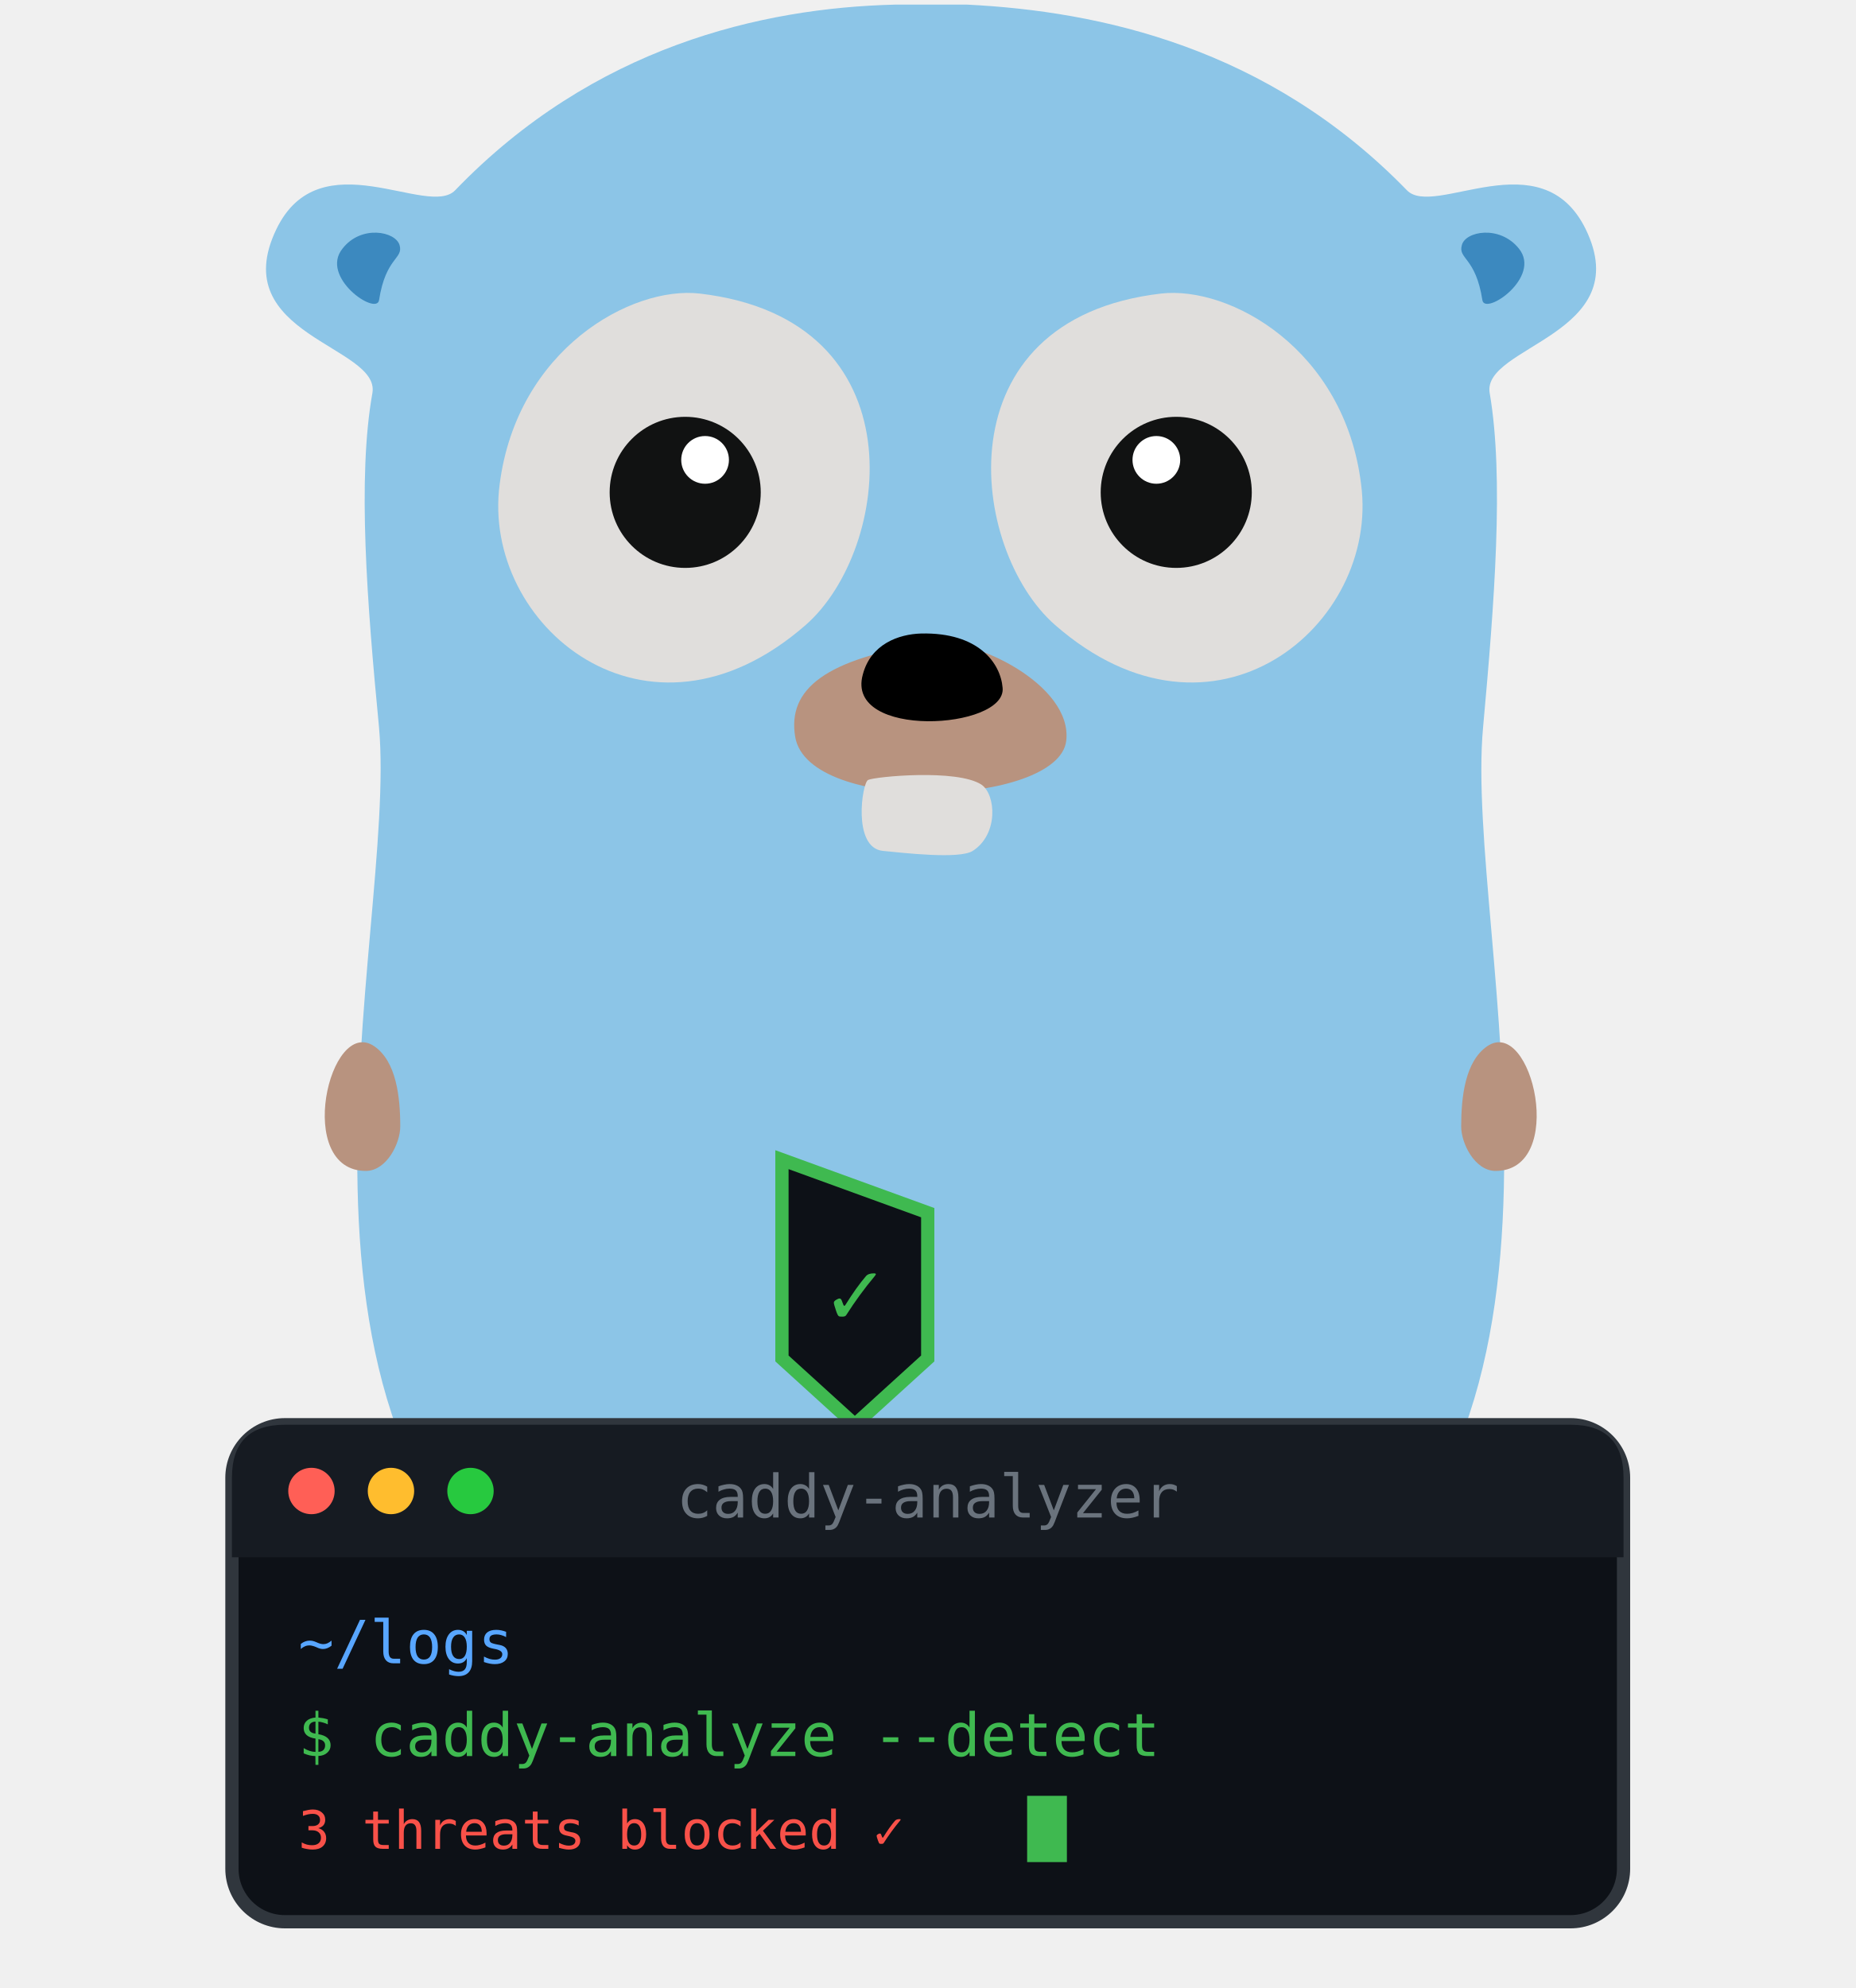
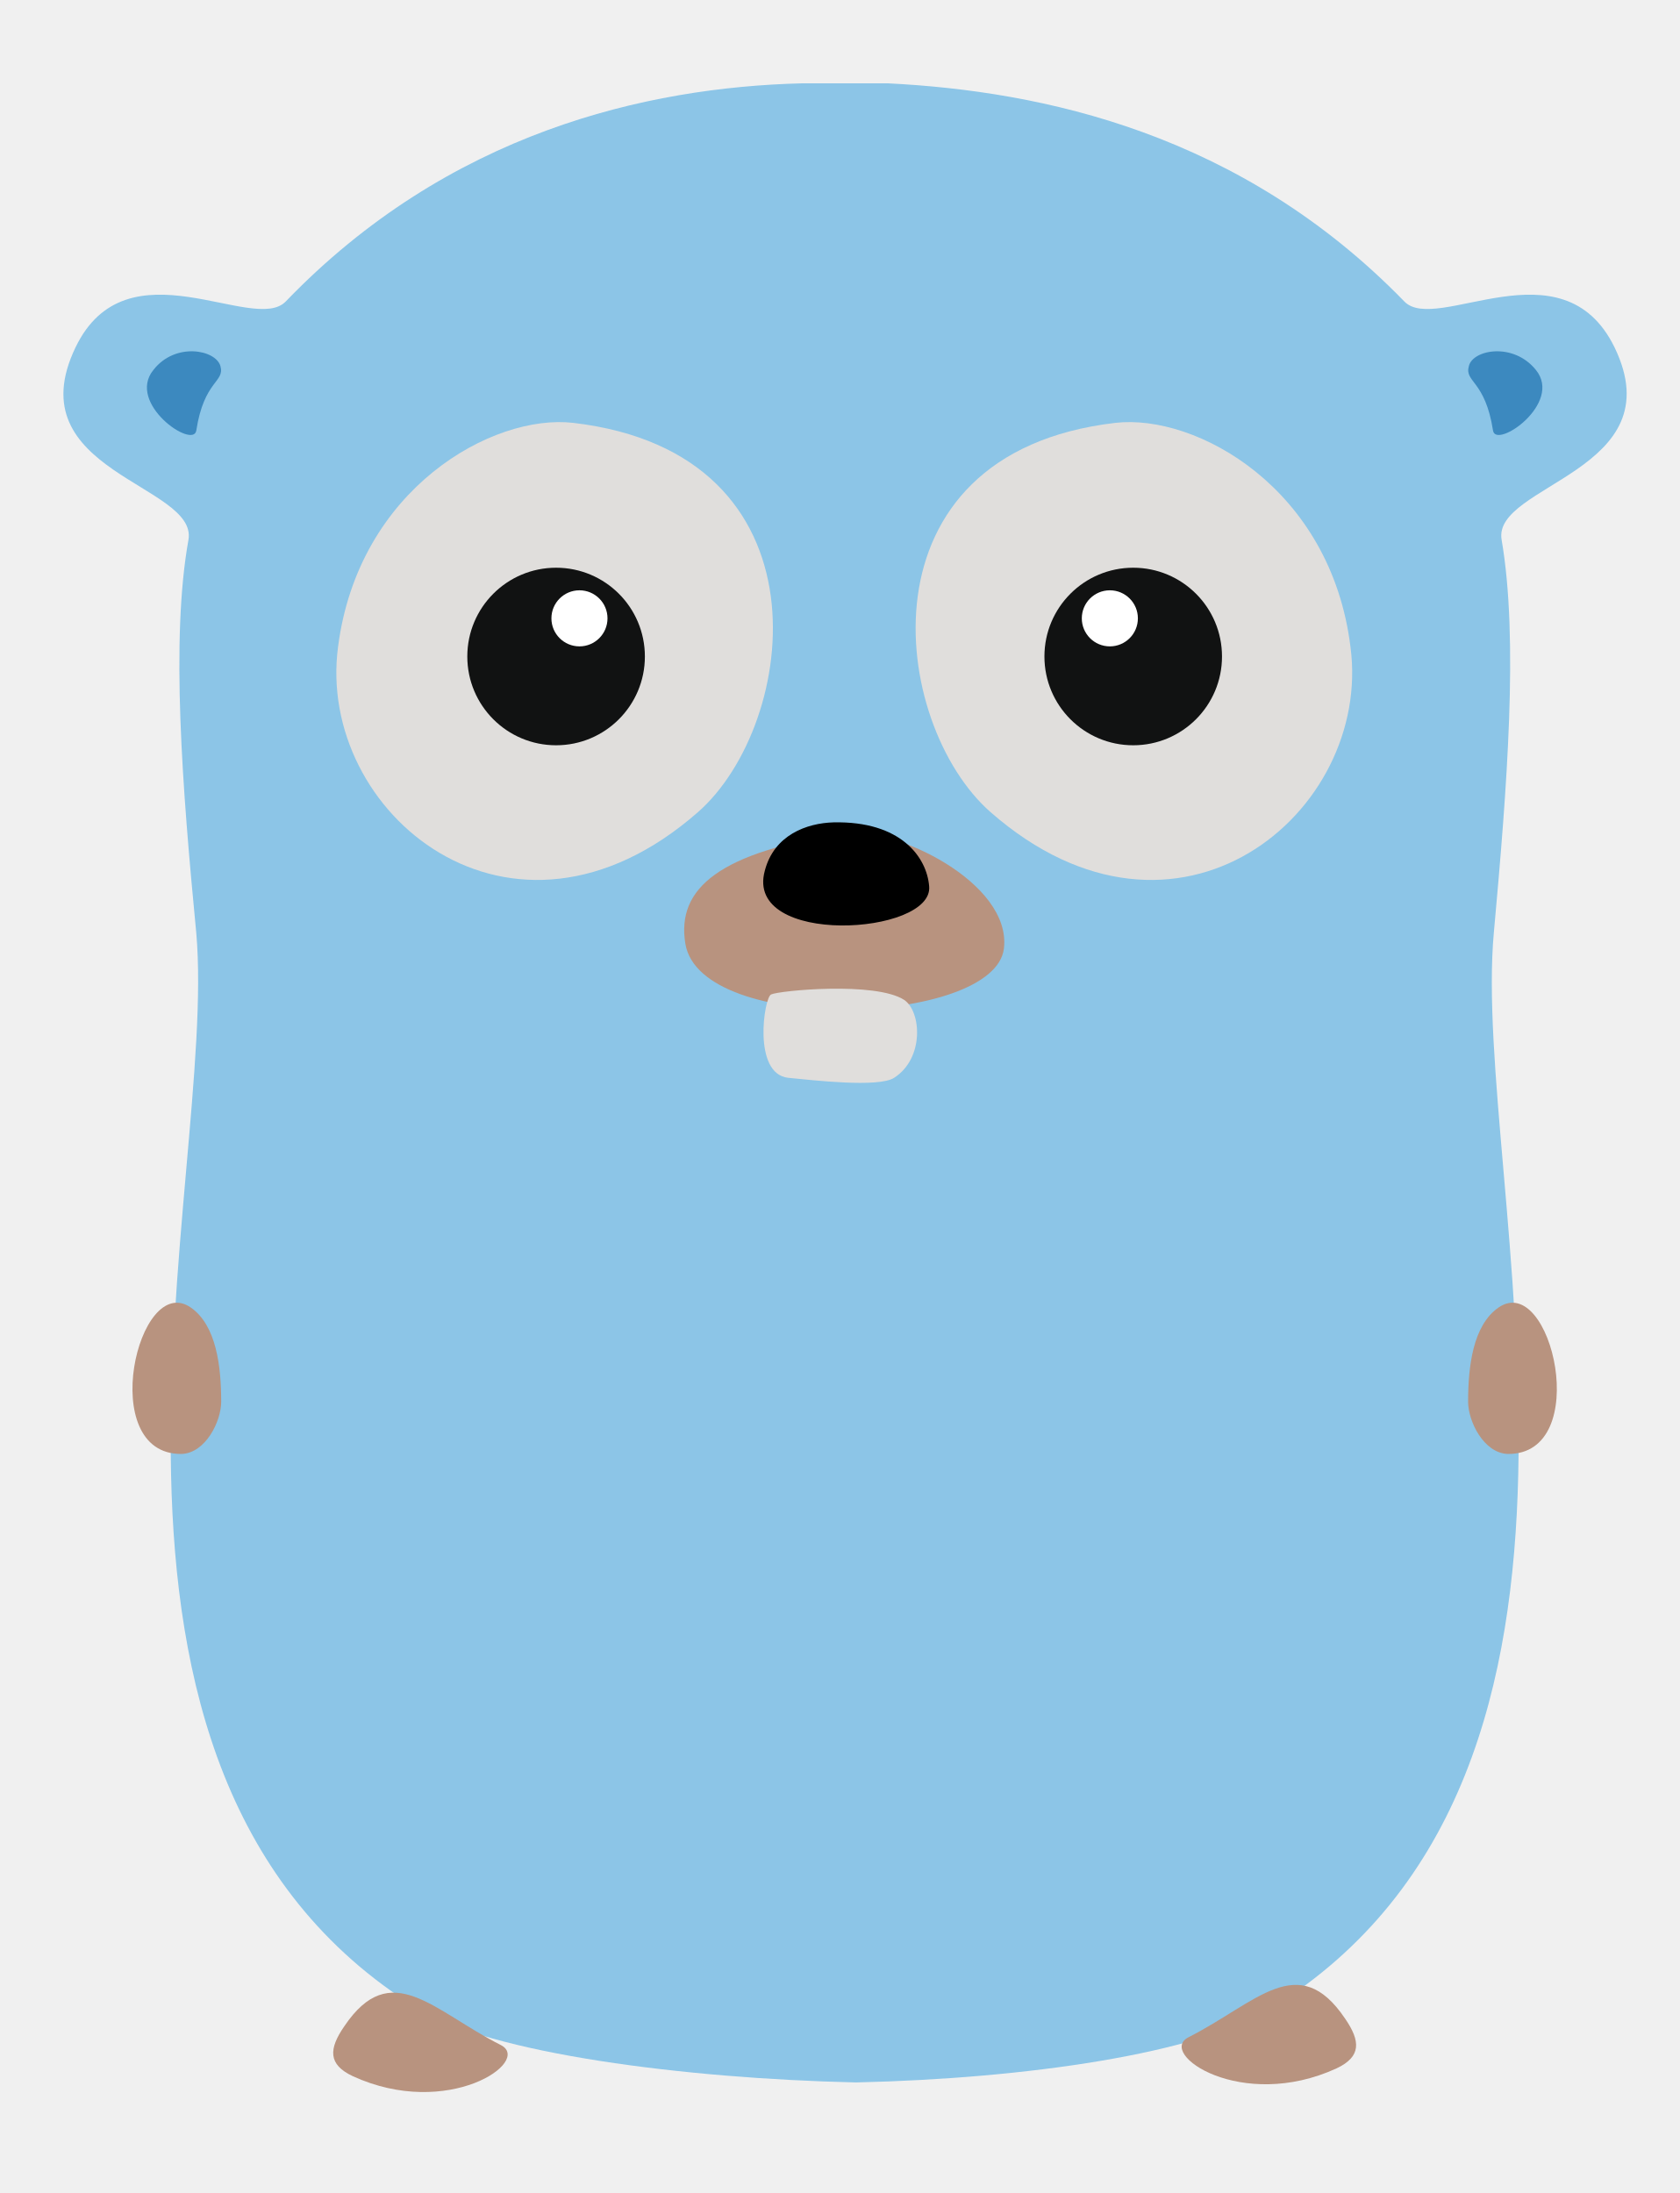
- <svg xmlns="http://www.w3.org/2000/svg" version="1.1" id="Gopher" x="0px" y="0px" viewBox="0 0 280 300" enable-background="new 0 0 280 300" xml:space="preserve">
-   <g transform="translate(32, -10)">
+ <svg xmlns="http://www.w3.org/2000/svg" version="1.1" id="Gopher" x="0px" y="0px" viewBox="0 0 215.6 281.6" enable-background="new 0 0 215.6 281.6" xml:space="preserve">
+   <g>
    <path fill="#8CC5E7" d="M207.3,44.6c-6.7-13.7-22.9-1.6-27-5.9c-21-21.6-46.4-27-66.3-28c0,0-9,0-11,0c-20,0.5-45.4,6.3-66.3,28   c-4.1,4.3-20.4-7.8-27,5.9c-7.7,16,15.7,17.6,14.5,24.7c-2.3,12.8-0.8,31.8,1,50.5C28,151.5,4.3,227.4,53.6,257.9   c9.3,5.8,34.4,9,56.2,9.5l0,0c0,0,0.1,0,0.1,0c0,0,0.1,0,0.1,0l0,0c21.8-0.5,43.9-3.7,53.2-9.5c49.4-30.5,25.7-106.4,28.6-138.1   c1.7-18.7,3.2-37.7,1-50.5C191.6,62.2,215,60.5,207.3,44.6z" />
    <g>
      <path fill="#E0DEDC" d="M143.2,54.3c-33.4,3.9-28.9,38.7-16,50c24,21,49,0,46.2-21.2C170.9,62.7,153.6,53.1,143.2,54.3z" />
      <circle fill="#111212" cx="145.5" cy="84.3" r="11.4" />
      <circle fill="#FFFFFF" cx="142.5" cy="79.4" r="3.6" />
    </g>
    <g>
      <path fill="#B8937F" d="M108.5,107c-16,2.4-21.7,7-20.5,14.2c2,11.8,39.7,10.5,40.9,0.6C129.9,113.3,114.8,106.1,108.5,107z" />
      <path d="M98.2,111.8c-2.7,9.8,21.7,8.3,21.1,2c-0.3-3.7-3.6-8.4-12.3-8.2C103.6,105.7,99.4,107.2,98.2,111.8z" />
      <path fill="#E0DEDC" d="M99,127.7c-0.9,0.4-2.4,10.2,2.2,10.7c3.1,0.3,11.6,1.3,13.6,0c3.9-2.5,3.5-8.5,1.3-10    C112.4,126,100,127.2,99,127.7z" />
    </g>
    <g>
      <path fill="#E0DEDC" d="M73.6,54.3c33.4,3.9,28.9,38.7,16,50c-24,21-49,0-46.2-21.2C46,62.7,63.3,53.1,73.6,54.3z" />
      <circle fill="#111212" cx="71.4" cy="84.3" r="11.4" />
      <circle fill="#FFFFFF" cx="74.4" cy="79.4" r="3.6" />
    </g>
    <path fill="#B8937F" d="M193.6,186.7c11,0.1,5.6-23.5-1.2-18.8c-3.3,2.3-3.9,7.6-3.9,12.1C188.5,182.5,190.5,186.6,193.6,186.7z" />
    <path fill="#B8937F" d="M23.3,186.7c-11,0.1-5.6-23.5,1.2-18.8c3.3,2.3,3.9,7.6,3.9,12.1C28.4,182.5,26.4,186.6,23.3,186.7z" />
    <path fill="#B8937F" d="M172.7,259.2c-6-8.9-11.4-2-20.1,2.4c-4.1,2.1,6.8,9.6,19,4C174.8,264.1,174.7,262.1,172.7,259.2z" />
    <path fill="#B8937F" d="M44.2,260.2c6-8.9,11.4-2,20.1,2.4c4.1,2.1-6.8,9.6-19,4C42.1,265.1,42.2,263.1,44.2,260.2z" />
    <path fill="#3C89BF" d="M188.6,47c-0.6,2.1,2.1,1.8,3.1,8.3c0.4,2.4,9-3.5,5.5-7.8C194.3,43.9,189.1,44.9,188.6,47z" />
    <path fill="#3C89BF" d="M28.3,47c0.6,2.1-2.1,1.8-3.1,8.3c-0.4,2.4-9-3.5-5.5-7.8C22.5,43.9,27.7,44.9,28.3,47z" />
  </g>
-   <g transform="translate(118, 175)">
-     <path d="M0,0 L22,8 L22,30 L11,40 L0,30 Z" fill="#0d1117" stroke="#3fb950" stroke-width="2" />
-     <text x="11" y="25" font-family="monospace" font-size="14" fill="#3fb950" text-anchor="middle" font-weight="bold">✓</text>
-   </g>
-   <g transform="translate(35, 215)">
-     <rect x="0" y="0" width="210" height="75" rx="8" fill="#0d1117" stroke="#30363d" stroke-width="2" />
-     <path d="M0,8 Q0,0 8,0 L202,0 Q210,0 210,8 L210,20 L0,20 Z" fill="#161b22" />
-     <circle cx="12" cy="10" r="3.5" fill="#ff5f56" />
-     <circle cx="24" cy="10" r="3.5" fill="#ffbd2e" />
-     <circle cx="36" cy="10" r="3.5" fill="#27c93f" />
-     <text x="105" y="14" font-family="monospace" font-size="9" fill="#6a737d" text-anchor="middle">caddy-analyzer</text>
-     <text x="10" y="36" font-family="monospace" font-size="9" fill="#58a6ff">~/logs</text>
-     <text x="10" y="50" font-family="monospace" font-size="9" fill="#3fb950">$ caddy-analyze --detect</text>
-     <text x="10" y="64" font-family="monospace" font-size="8" fill="#f85149">3 threats blocked ✓</text>
-     <rect x="120" y="56" width="6" height="10" fill="#3fb950">
-       <animate attributeName="opacity" values="1;0;1" dur="1s" repeatCount="indefinite" />
-     </rect>
-   </g>
</svg>
